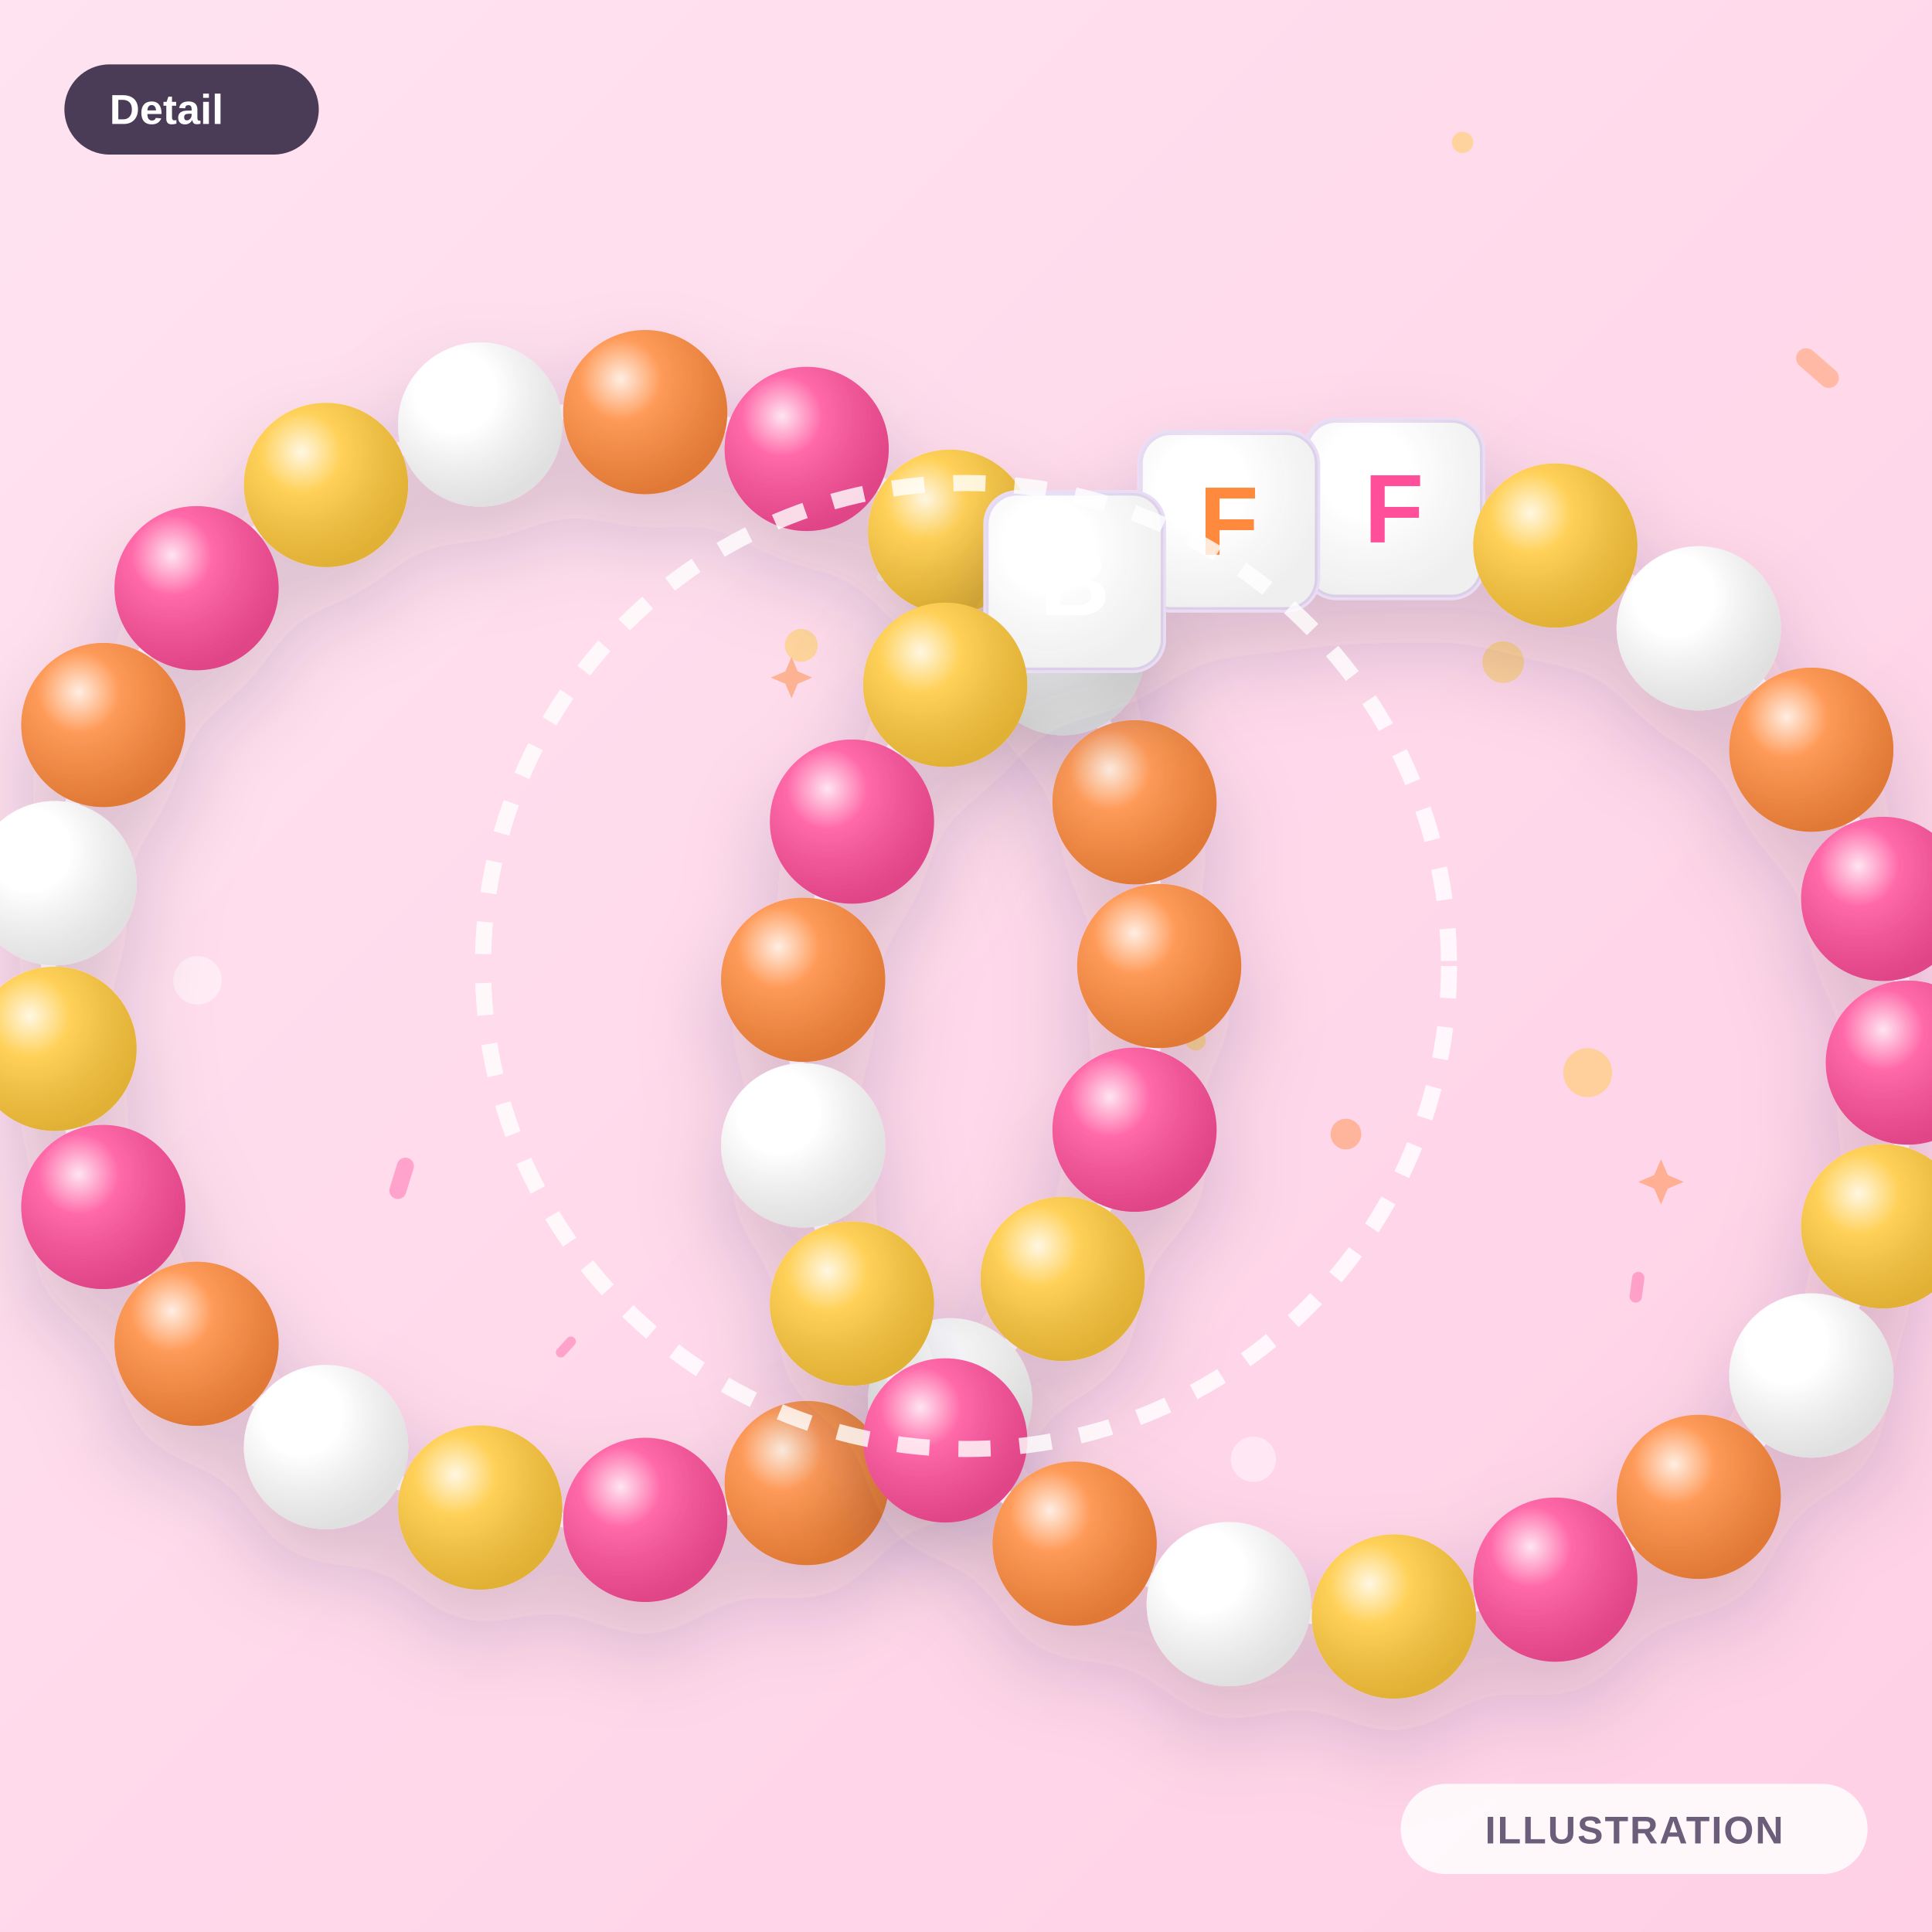
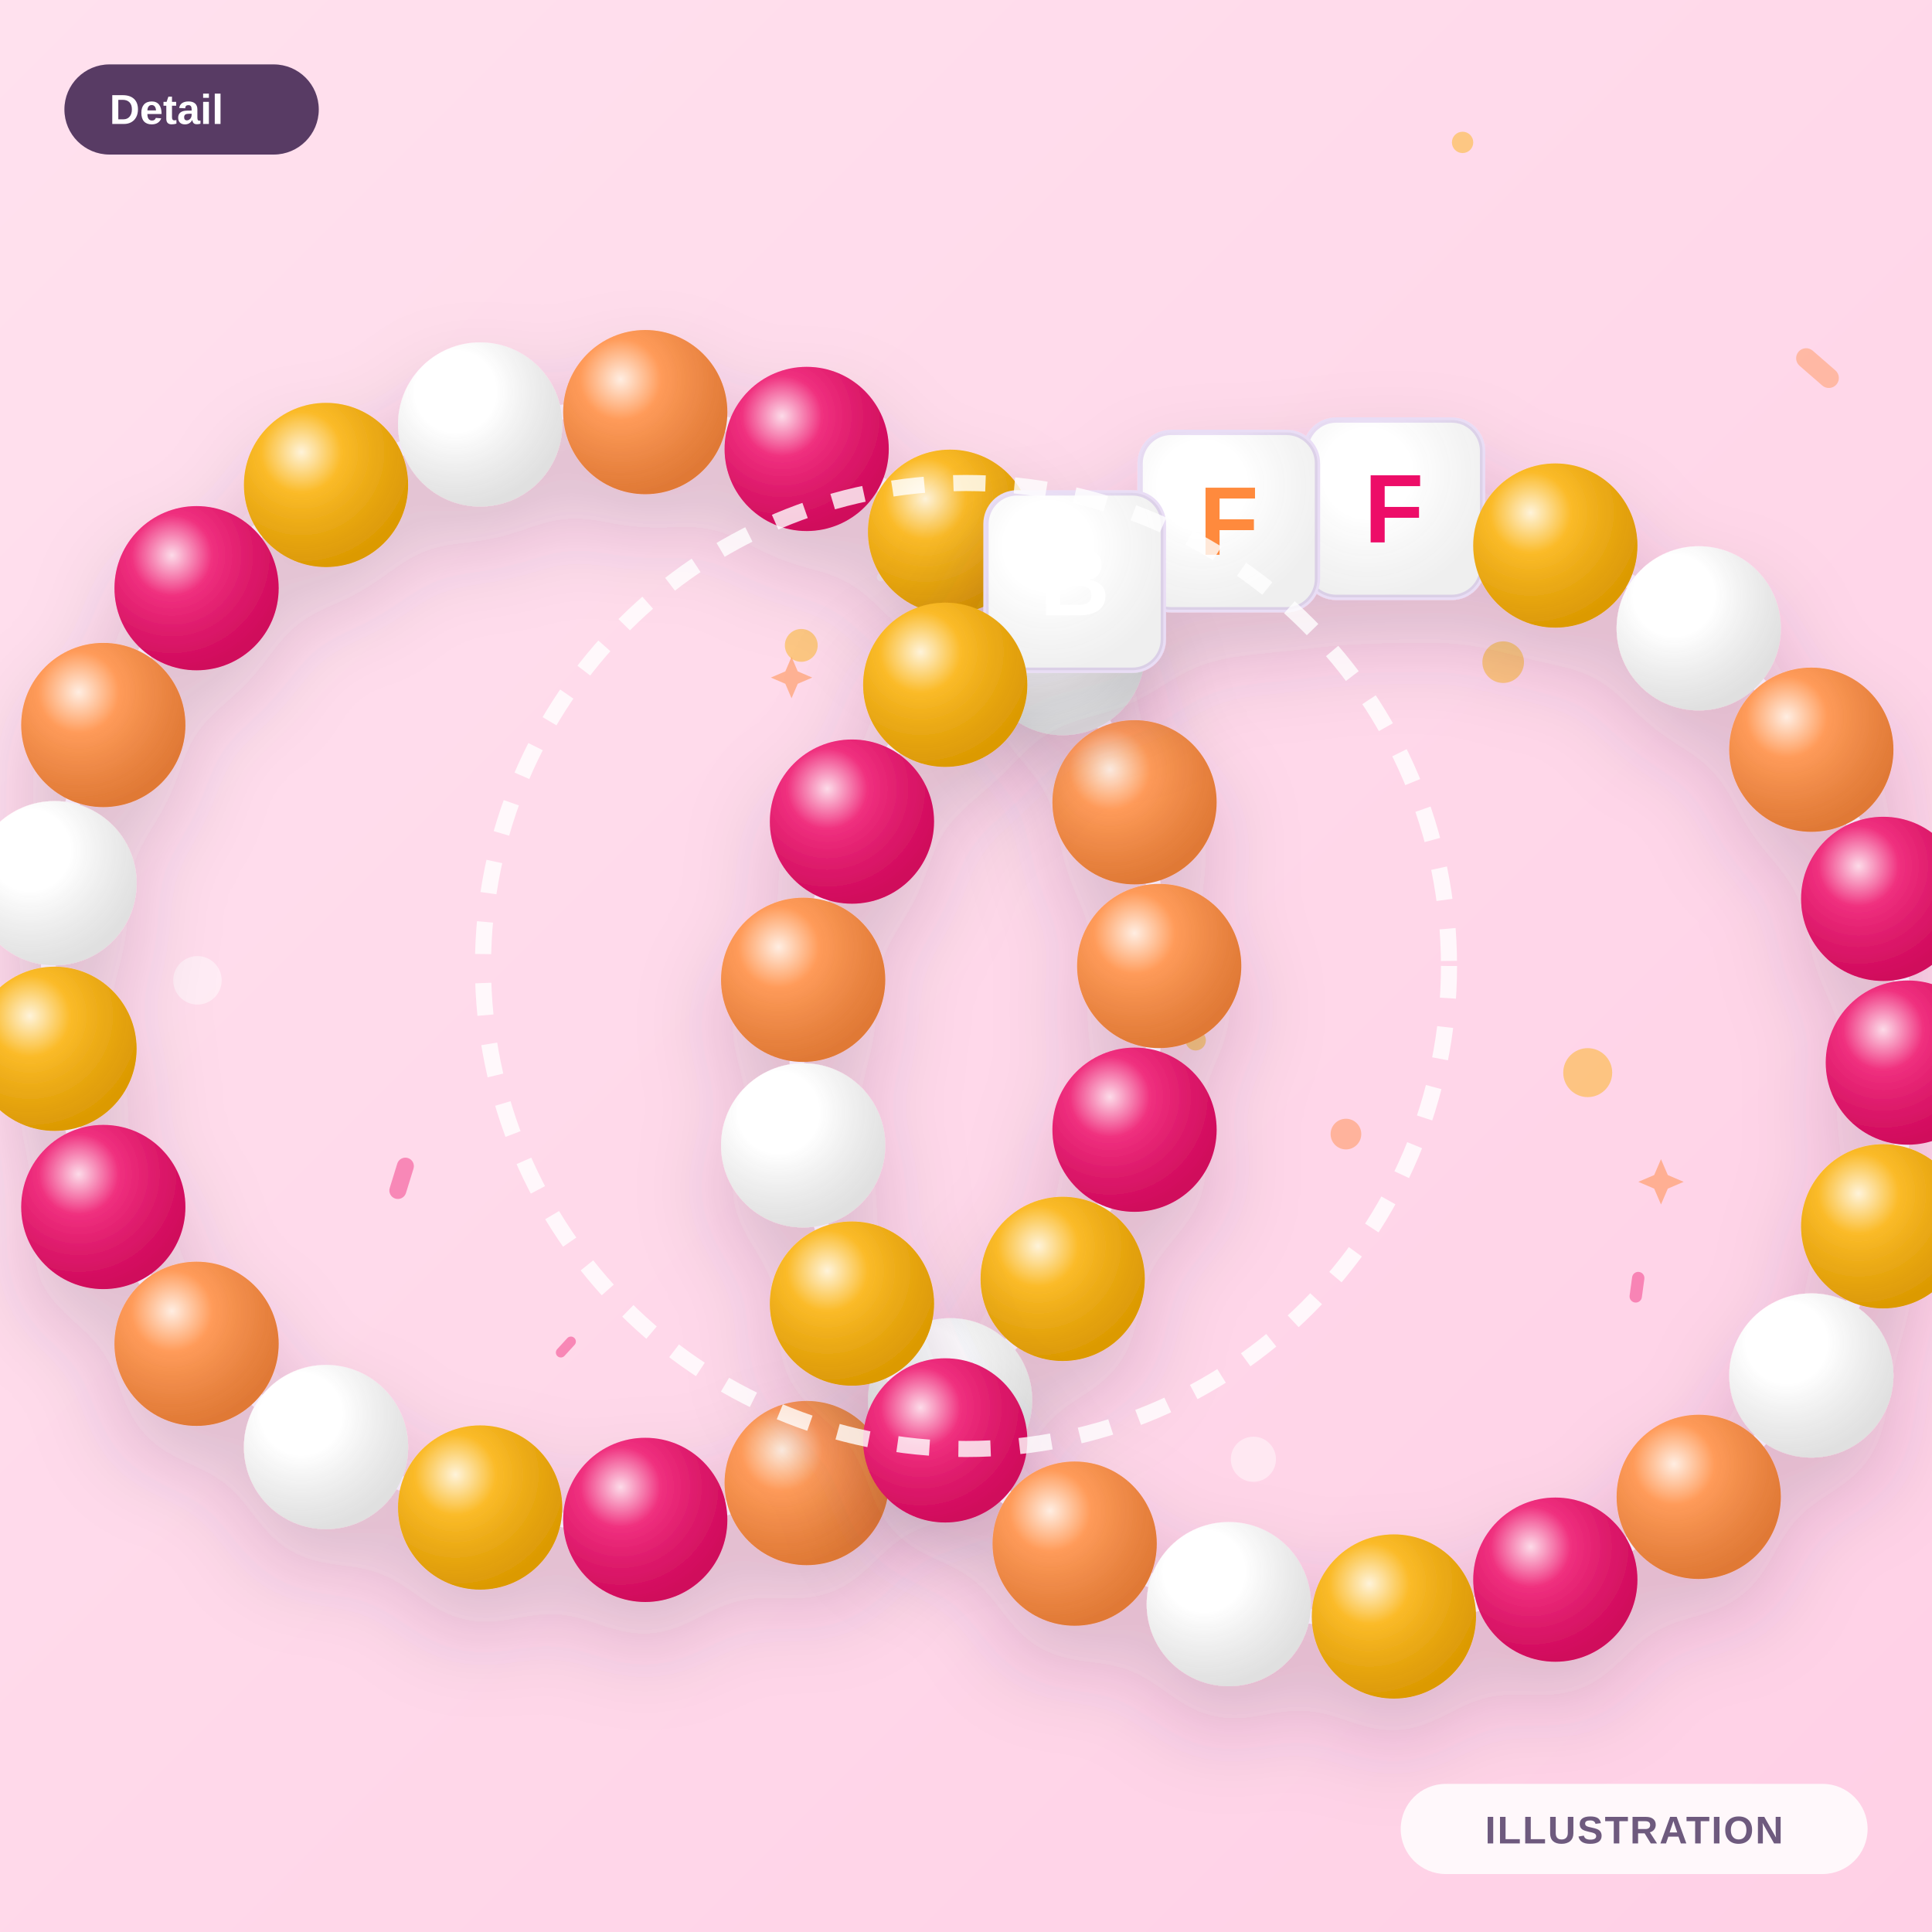
<svg xmlns="http://www.w3.org/2000/svg" viewBox="0 0 1200 1200" width="1200" height="1200" role="img">
  <defs>
    <linearGradient id="bg-best-friends-bracelet-duo-detail" x1="0" y1="0" x2="1" y2="1">
-       <stop offset="0" stop-color="#FFE3F0" />
+       <stop offset="0" stop-color="#FFE1EE" />
      <stop offset="1" stop-color="#FFD0E6" />
    </linearGradient>
    <radialGradient id="shine-best-friends-bracelet-duo-detail" cx="0.35" cy="0.3" r="0.7">
      <stop offset="0" stop-color="#fff" stop-opacity="0.85" />
      <stop offset="0.35" stop-color="#fff" stop-opacity="0.15" />
      <stop offset="1" stop-color="#000" stop-opacity="0.12" />
    </radialGradient>
    <filter id="shadow-best-friends-bracelet-duo-detail" x="-20%" y="-20%" width="140%" height="140%">
-       <feDropShadow dx="0" dy="18" stdDeviation="18" flood-color="#2A1E3B" flood-opacity="0.18" />
+       <feDropShadow dx="0" dy="18" stdDeviation="18" flood-color="#3B1F4C" flood-opacity="0.18" />
    </filter>
  </defs>
  <rect width="1200" height="1200" fill="url(#bg-best-friends-bracelet-duo-detail)" />
-   <circle cx="986.16" cy="666.232" r="15.207" fill="#FFC93C" opacity="0.45" />
-   <rect x="971.83" y="989.798" width="18.875" height="7.55" rx="3.775" fill="#FFC93C" opacity="0.4" transform="rotate(3.21676 971.8301 989.7976)" />
-   <circle cx="933.652" cy="411.282" r="12.917" fill="#FFC93C" opacity="0.45" />
+   <circle cx="986.16" cy="666.232" r="15.207" fill="#FAAF04" opacity="0.45" />
+   <rect x="971.83" y="989.798" width="18.875" height="7.55" rx="3.775" fill="#FAAF04" opacity="0.4" transform="rotate(3.21676 971.8301 989.7976)" />
+   <circle cx="933.652" cy="411.282" r="12.917" fill="#FAAF04" opacity="0.45" />
  <circle cx="285.932" cy="224.382" r="6.85" fill="#FFFFFF" opacity="0.45" />
-   <circle cx="908.435" cy="88.442" r="6.623" fill="#FFC93C" opacity="0.45" />
-   <rect x="1021.855" y="790.533" width="19.174" height="7.669" rx="3.835" fill="#FF4F9A" opacity="0.4" transform="rotate(97.74486 1021.855 790.5334)" />
-   <rect x="258.387" y="720.831" width="26.381" height="10.552" rx="5.276" fill="#FF4F9A" opacity="0.4" transform="rotate(107.1919 258.3875 720.8313)" />
+   <circle cx="908.435" cy="88.442" r="6.623" fill="#FAAF04" opacity="0.45" />
+   <rect x="1021.855" y="790.533" width="19.174" height="7.669" rx="3.835" fill="#ED0C68" opacity="0.4" transform="rotate(97.74486 1021.855 790.5334)" />
+   <rect x="258.387" y="720.831" width="26.381" height="10.552" rx="5.276" fill="#ED0C68" opacity="0.4" transform="rotate(107.1919 258.3875 720.8313)" />
  <circle cx="778.5" cy="906.359" r="14.011" fill="#FFFFFF" opacity="0.45" />
  <path d="M491.634 408.004 L495.49 416.999 L504.485 420.854 L495.49 424.71 L491.634 433.705 L487.779 424.71 L478.784 420.854 L487.779 416.999Z" fill="#FF8A3D" opacity="0.5" />
  <rect x="1121.221" y="213.729" width="31.121" height="12.448" rx="6.224" fill="#FF8A3D" opacity="0.4" transform="rotate(41.01216 1121.221 213.7294)" />
  <rect x="555.253" y="351.589" width="12.864" height="5.146" rx="2.573" fill="#FFFFFF" opacity="0.4" transform="rotate(125.3519 555.2532 351.5891)" />
  <path d="M1031.672 719.989 L1035.894 729.842 L1045.747 734.064 L1035.894 738.287 L1031.672 748.14 L1027.449 738.287 L1017.597 734.064 L1027.449 729.842Z" fill="#FF8A3D" opacity="0.5" />
-   <rect x="826.459" y="321.327" width="13.333" height="5.333" rx="2.667" fill="#FFC93C" opacity="0.4" transform="rotate(87.11711 826.4585 321.3265)" />
-   <circle cx="742.652" cy="646.15" r="6.334" fill="#FFC93C" opacity="0.45" />
+   <rect x="826.459" y="321.327" width="13.333" height="5.333" rx="2.667" fill="#FAAF04" opacity="0.4" transform="rotate(87.11711 826.4585 321.3265)" />
+   <circle cx="742.652" cy="646.15" r="6.334" fill="#FAAF04" opacity="0.45" />
  <circle cx="835.988" cy="704.401" r="9.523" fill="#FF8A3D" opacity="0.45" />
  <circle cx="122.636" cy="608.9" r="15.055" fill="#FFFFFF" opacity="0.45" />
-   <rect x="358.958" y="833.057" width="15.426" height="6.17" rx="3.085" fill="#FF4F9A" opacity="0.4" transform="rotate(132.4571 358.9582 833.0566)" />
-   <circle cx="497.688" cy="400.857" r="10.192" fill="#FFC93C" opacity="0.45" />
+   <rect x="358.958" y="833.057" width="15.426" height="6.17" rx="3.085" fill="#ED0C68" opacity="0.4" transform="rotate(132.4571 358.9582 833.0566)" />
+   <circle cx="497.688" cy="400.857" r="10.192" fill="#FAAF04" opacity="0.45" />
  <g transform="translate(-300 -300) scale(1.5)">
    <g filter="url(#shadow-best-friends-bracelet-duo-detail)">
      <ellipse cx="450" cy="600" rx="230" ry="230" fill="none" stroke="#F3E6F7" stroke-width="6" />
      <circle cx="467.188" cy="370.643" r="34" fill="#FF8A3D" />
      <circle cx="467.188" cy="370.643" r="34" fill="url(#shine-best-friends-bracelet-duo-detail)" />
      <circle cx="398.82" cy="375.767" r="34" fill="#FFFFFF" />
      <circle cx="398.82" cy="375.767" r="34" fill="url(#shine-best-friends-bracelet-duo-detail)" />
-       <circle cx="534.028" cy="385.899" r="34" fill="#FF4F9A" />
+       <circle cx="534.028" cy="385.899" r="34" fill="#ED0C68" />
      <circle cx="534.028" cy="385.899" r="34" fill="url(#shine-best-friends-bracelet-duo-detail)" />
-       <circle cx="335" cy="400.814" r="34" fill="#FFC93C" />
+       <circle cx="335" cy="400.814" r="34" fill="#FAAF04" />
      <circle cx="335" cy="400.814" r="34" fill="url(#shine-best-friends-bracelet-duo-detail)" />
-       <circle cx="593.403" cy="420.179" r="34" fill="#FFC93C" />
+       <circle cx="593.403" cy="420.179" r="34" fill="#FAAF04" />
      <circle cx="593.403" cy="420.179" r="34" fill="url(#shine-best-friends-bracelet-duo-detail)" />
-       <circle cx="281.398" cy="443.56" r="34" fill="#FF4F9A" />
+       <circle cx="281.398" cy="443.56" r="34" fill="#ED0C68" />
      <circle cx="281.398" cy="443.56" r="34" fill="url(#shine-best-friends-bracelet-duo-detail)" />
      <circle cx="640.035" cy="470.436" r="34" fill="#FFFFFF" />
      <circle cx="640.035" cy="470.436" r="34" fill="url(#shine-best-friends-bracelet-duo-detail)" />
      <circle cx="242.777" cy="500.207" r="34" fill="#FF8A3D" />
      <circle cx="242.777" cy="500.207" r="34" fill="url(#shine-best-friends-bracelet-duo-detail)" />
      <circle cx="669.782" cy="532.206" r="34" fill="#FF8A3D" />
      <circle cx="669.782" cy="532.206" r="34" fill="url(#shine-best-friends-bracelet-duo-detail)" />
      <circle cx="222.569" cy="565.72" r="34" fill="#FFFFFF" />
      <circle cx="222.569" cy="565.72" r="34" fill="url(#shine-best-friends-bracelet-duo-detail)" />
      <circle cx="680" cy="600" r="34" fill="#FF8A3D" />
      <circle cx="680" cy="600" r="34" fill="url(#shine-best-friends-bracelet-duo-detail)" />
-       <circle cx="222.569" cy="634.28" r="34" fill="#FFC93C" />
+       <circle cx="222.569" cy="634.28" r="34" fill="#FAAF04" />
      <circle cx="222.569" cy="634.28" r="34" fill="url(#shine-best-friends-bracelet-duo-detail)" />
-       <circle cx="669.782" cy="667.794" r="34" fill="#FF4F9A" />
+       <circle cx="669.782" cy="667.794" r="34" fill="#ED0C68" />
      <circle cx="669.782" cy="667.794" r="34" fill="url(#shine-best-friends-bracelet-duo-detail)" />
-       <circle cx="242.777" cy="699.793" r="34" fill="#FF4F9A" />
+       <circle cx="242.777" cy="699.793" r="34" fill="#ED0C68" />
      <circle cx="242.777" cy="699.793" r="34" fill="url(#shine-best-friends-bracelet-duo-detail)" />
-       <circle cx="640.035" cy="729.564" r="34" fill="#FFC93C" />
+       <circle cx="640.035" cy="729.564" r="34" fill="#FAAF04" />
      <circle cx="640.035" cy="729.564" r="34" fill="url(#shine-best-friends-bracelet-duo-detail)" />
      <circle cx="281.398" cy="756.44" r="34" fill="#FF8A3D" />
      <circle cx="281.398" cy="756.44" r="34" fill="url(#shine-best-friends-bracelet-duo-detail)" />
      <circle cx="593.403" cy="779.821" r="34" fill="#FFFFFF" />
      <circle cx="593.403" cy="779.821" r="34" fill="url(#shine-best-friends-bracelet-duo-detail)" />
      <circle cx="335" cy="799.186" r="34" fill="#FFFFFF" />
      <circle cx="335" cy="799.186" r="34" fill="url(#shine-best-friends-bracelet-duo-detail)" />
      <circle cx="534.028" cy="814.101" r="34" fill="#FF8A3D" />
      <circle cx="534.028" cy="814.101" r="34" fill="url(#shine-best-friends-bracelet-duo-detail)" />
-       <circle cx="398.82" cy="824.233" r="34" fill="#FFC93C" />
+       <circle cx="398.82" cy="824.233" r="34" fill="#FAAF04" />
      <circle cx="398.82" cy="824.233" r="34" fill="url(#shine-best-friends-bracelet-duo-detail)" />
-       <circle cx="467.188" cy="829.357" r="34" fill="#FF4F9A" />
+       <circle cx="467.188" cy="829.357" r="34" fill="#ED0C68" />
      <circle cx="467.188" cy="829.357" r="34" fill="url(#shine-best-friends-bracelet-duo-detail)" />
    </g>
    <g filter="url(#shadow-best-friends-bracelet-duo-detail)">
      <ellipse cx="760" cy="640" rx="230" ry="230" fill="none" stroke="#F3E6F7" stroke-width="6" />
      <rect x="740.468" y="373.923" width="73.44" height="73.44" rx="12.852" fill="#FFFFFF" stroke="#E9DDF5" stroke-width="2.203" />
      <rect x="740.468" y="373.923" width="73.44" height="73.44" rx="12.852" fill="url(#shine-best-friends-bracelet-duo-detail)" opacity="0.5" />
-       <text x="777.188" y="424.597" text-anchor="middle" font-family="Arial Rounded MT Bold, Arial, sans-serif" font-weight="700" font-size="40.392" fill="#FF4F9A">F</text>
+       <text x="777.188" y="424.597" text-anchor="middle" font-family="Arial Rounded MT Bold, Arial, sans-serif" font-weight="700" font-size="40.392" fill="#ED0C68">F</text>
      <rect x="672.1" y="379.047" width="73.44" height="73.44" rx="12.852" fill="#FFFFFF" stroke="#E9DDF5" stroke-width="2.203" />
      <rect x="672.1" y="379.047" width="73.44" height="73.44" rx="12.852" fill="url(#shine-best-friends-bracelet-duo-detail)" opacity="0.5" />
      <text x="708.82" y="429.72" text-anchor="middle" font-family="Arial Rounded MT Bold, Arial, sans-serif" font-weight="700" font-size="40.392" fill="#FF8A3D">F</text>
-       <circle cx="844.028" cy="425.899" r="34" fill="#FFC93C" />
+       <circle cx="844.028" cy="425.899" r="34" fill="#FAAF04" />
      <circle cx="844.028" cy="425.899" r="34" fill="url(#shine-best-friends-bracelet-duo-detail)" />
      <rect x="608.28" y="404.094" width="73.44" height="73.44" rx="12.852" fill="#FFFFFF" stroke="#E9DDF5" stroke-width="2.203" />
      <rect x="608.28" y="404.094" width="73.44" height="73.44" rx="12.852" fill="url(#shine-best-friends-bracelet-duo-detail)" opacity="0.5" />
      <text x="645" y="454.768" text-anchor="middle" font-family="Arial Rounded MT Bold, Arial, sans-serif" font-weight="700" font-size="40.392" fill="#FFFFFF">B</text>
      <circle cx="903.403" cy="460.179" r="34" fill="#FFFFFF" />
      <circle cx="903.403" cy="460.179" r="34" fill="url(#shine-best-friends-bracelet-duo-detail)" />
-       <circle cx="591.398" cy="483.56" r="34" fill="#FFC93C" />
+       <circle cx="591.398" cy="483.56" r="34" fill="#FAAF04" />
      <circle cx="591.398" cy="483.56" r="34" fill="url(#shine-best-friends-bracelet-duo-detail)" />
      <circle cx="950.035" cy="510.436" r="34" fill="#FF8A3D" />
      <circle cx="950.035" cy="510.436" r="34" fill="url(#shine-best-friends-bracelet-duo-detail)" />
-       <circle cx="552.777" cy="540.207" r="34" fill="#FF4F9A" />
+       <circle cx="552.777" cy="540.207" r="34" fill="#ED0C68" />
      <circle cx="552.777" cy="540.207" r="34" fill="url(#shine-best-friends-bracelet-duo-detail)" />
-       <circle cx="979.782" cy="572.206" r="34" fill="#FF4F9A" />
+       <circle cx="979.782" cy="572.206" r="34" fill="#ED0C68" />
      <circle cx="979.782" cy="572.206" r="34" fill="url(#shine-best-friends-bracelet-duo-detail)" />
      <circle cx="532.569" cy="605.72" r="34" fill="#FF8A3D" />
      <circle cx="532.569" cy="605.72" r="34" fill="url(#shine-best-friends-bracelet-duo-detail)" />
-       <circle cx="990" cy="640" r="34" fill="#FF4F9A" />
+       <circle cx="990" cy="640" r="34" fill="#ED0C68" />
      <circle cx="990" cy="640" r="34" fill="url(#shine-best-friends-bracelet-duo-detail)" />
      <circle cx="532.569" cy="674.28" r="34" fill="#FFFFFF" />
      <circle cx="532.569" cy="674.28" r="34" fill="url(#shine-best-friends-bracelet-duo-detail)" />
-       <circle cx="979.782" cy="707.794" r="34" fill="#FFC93C" />
+       <circle cx="979.782" cy="707.794" r="34" fill="#FAAF04" />
      <circle cx="979.782" cy="707.794" r="34" fill="url(#shine-best-friends-bracelet-duo-detail)" />
-       <circle cx="552.777" cy="739.793" r="34" fill="#FFC93C" />
+       <circle cx="552.777" cy="739.793" r="34" fill="#FAAF04" />
      <circle cx="552.777" cy="739.793" r="34" fill="url(#shine-best-friends-bracelet-duo-detail)" />
      <circle cx="950.035" cy="769.564" r="34" fill="#FFFFFF" />
      <circle cx="950.035" cy="769.564" r="34" fill="url(#shine-best-friends-bracelet-duo-detail)" />
-       <circle cx="591.398" cy="796.44" r="34" fill="#FF4F9A" />
+       <circle cx="591.398" cy="796.44" r="34" fill="#ED0C68" />
      <circle cx="591.398" cy="796.44" r="34" fill="url(#shine-best-friends-bracelet-duo-detail)" />
      <circle cx="903.403" cy="819.821" r="34" fill="#FF8A3D" />
      <circle cx="903.403" cy="819.821" r="34" fill="url(#shine-best-friends-bracelet-duo-detail)" />
      <circle cx="645" cy="839.186" r="34" fill="#FF8A3D" />
      <circle cx="645" cy="839.186" r="34" fill="url(#shine-best-friends-bracelet-duo-detail)" />
-       <circle cx="844.028" cy="854.101" r="34" fill="#FF4F9A" />
+       <circle cx="844.028" cy="854.101" r="34" fill="#ED0C68" />
      <circle cx="844.028" cy="854.101" r="34" fill="url(#shine-best-friends-bracelet-duo-detail)" />
      <circle cx="708.82" cy="864.233" r="34" fill="#FFFFFF" />
      <circle cx="708.82" cy="864.233" r="34" fill="url(#shine-best-friends-bracelet-duo-detail)" />
-       <circle cx="777.188" cy="869.357" r="34" fill="#FFC93C" />
+       <circle cx="777.188" cy="869.357" r="34" fill="#FAAF04" />
      <circle cx="777.188" cy="869.357" r="34" fill="url(#shine-best-friends-bracelet-duo-detail)" />
    </g>
  </g>
  <circle cx="600" cy="600" r="300" fill="none" stroke="#FFFFFF" stroke-width="10" stroke-dasharray="20 18" opacity="0.8" />
  <g>
-     <rect x="40" y="40" width="158" height="56" rx="28" fill="#2A1E3B" opacity="0.85" />
+     <rect x="40" y="40" width="158" height="56" rx="28" fill="#3B1F4C" opacity="0.85" />
    <text x="68" y="77" font-family="Arial, sans-serif" font-size="26" font-weight="700" fill="#FFFFFF">Detail</text>
  </g>
  <g>
    <rect x="870" y="1108" width="290" height="56" rx="28" fill="#FFFFFF" opacity="0.85" />
-     <text x="1015" y="1145" text-anchor="middle" font-family="Arial, sans-serif" font-size="24" font-weight="700" fill="#6B5E7B" letter-spacing="1">ILLUSTRATION</text>
+     <text x="1015" y="1145" text-anchor="middle" font-family="Arial, sans-serif" font-size="24" font-weight="700" fill="#6E5A7E" letter-spacing="1">ILLUSTRATION</text>
  </g>
</svg>
